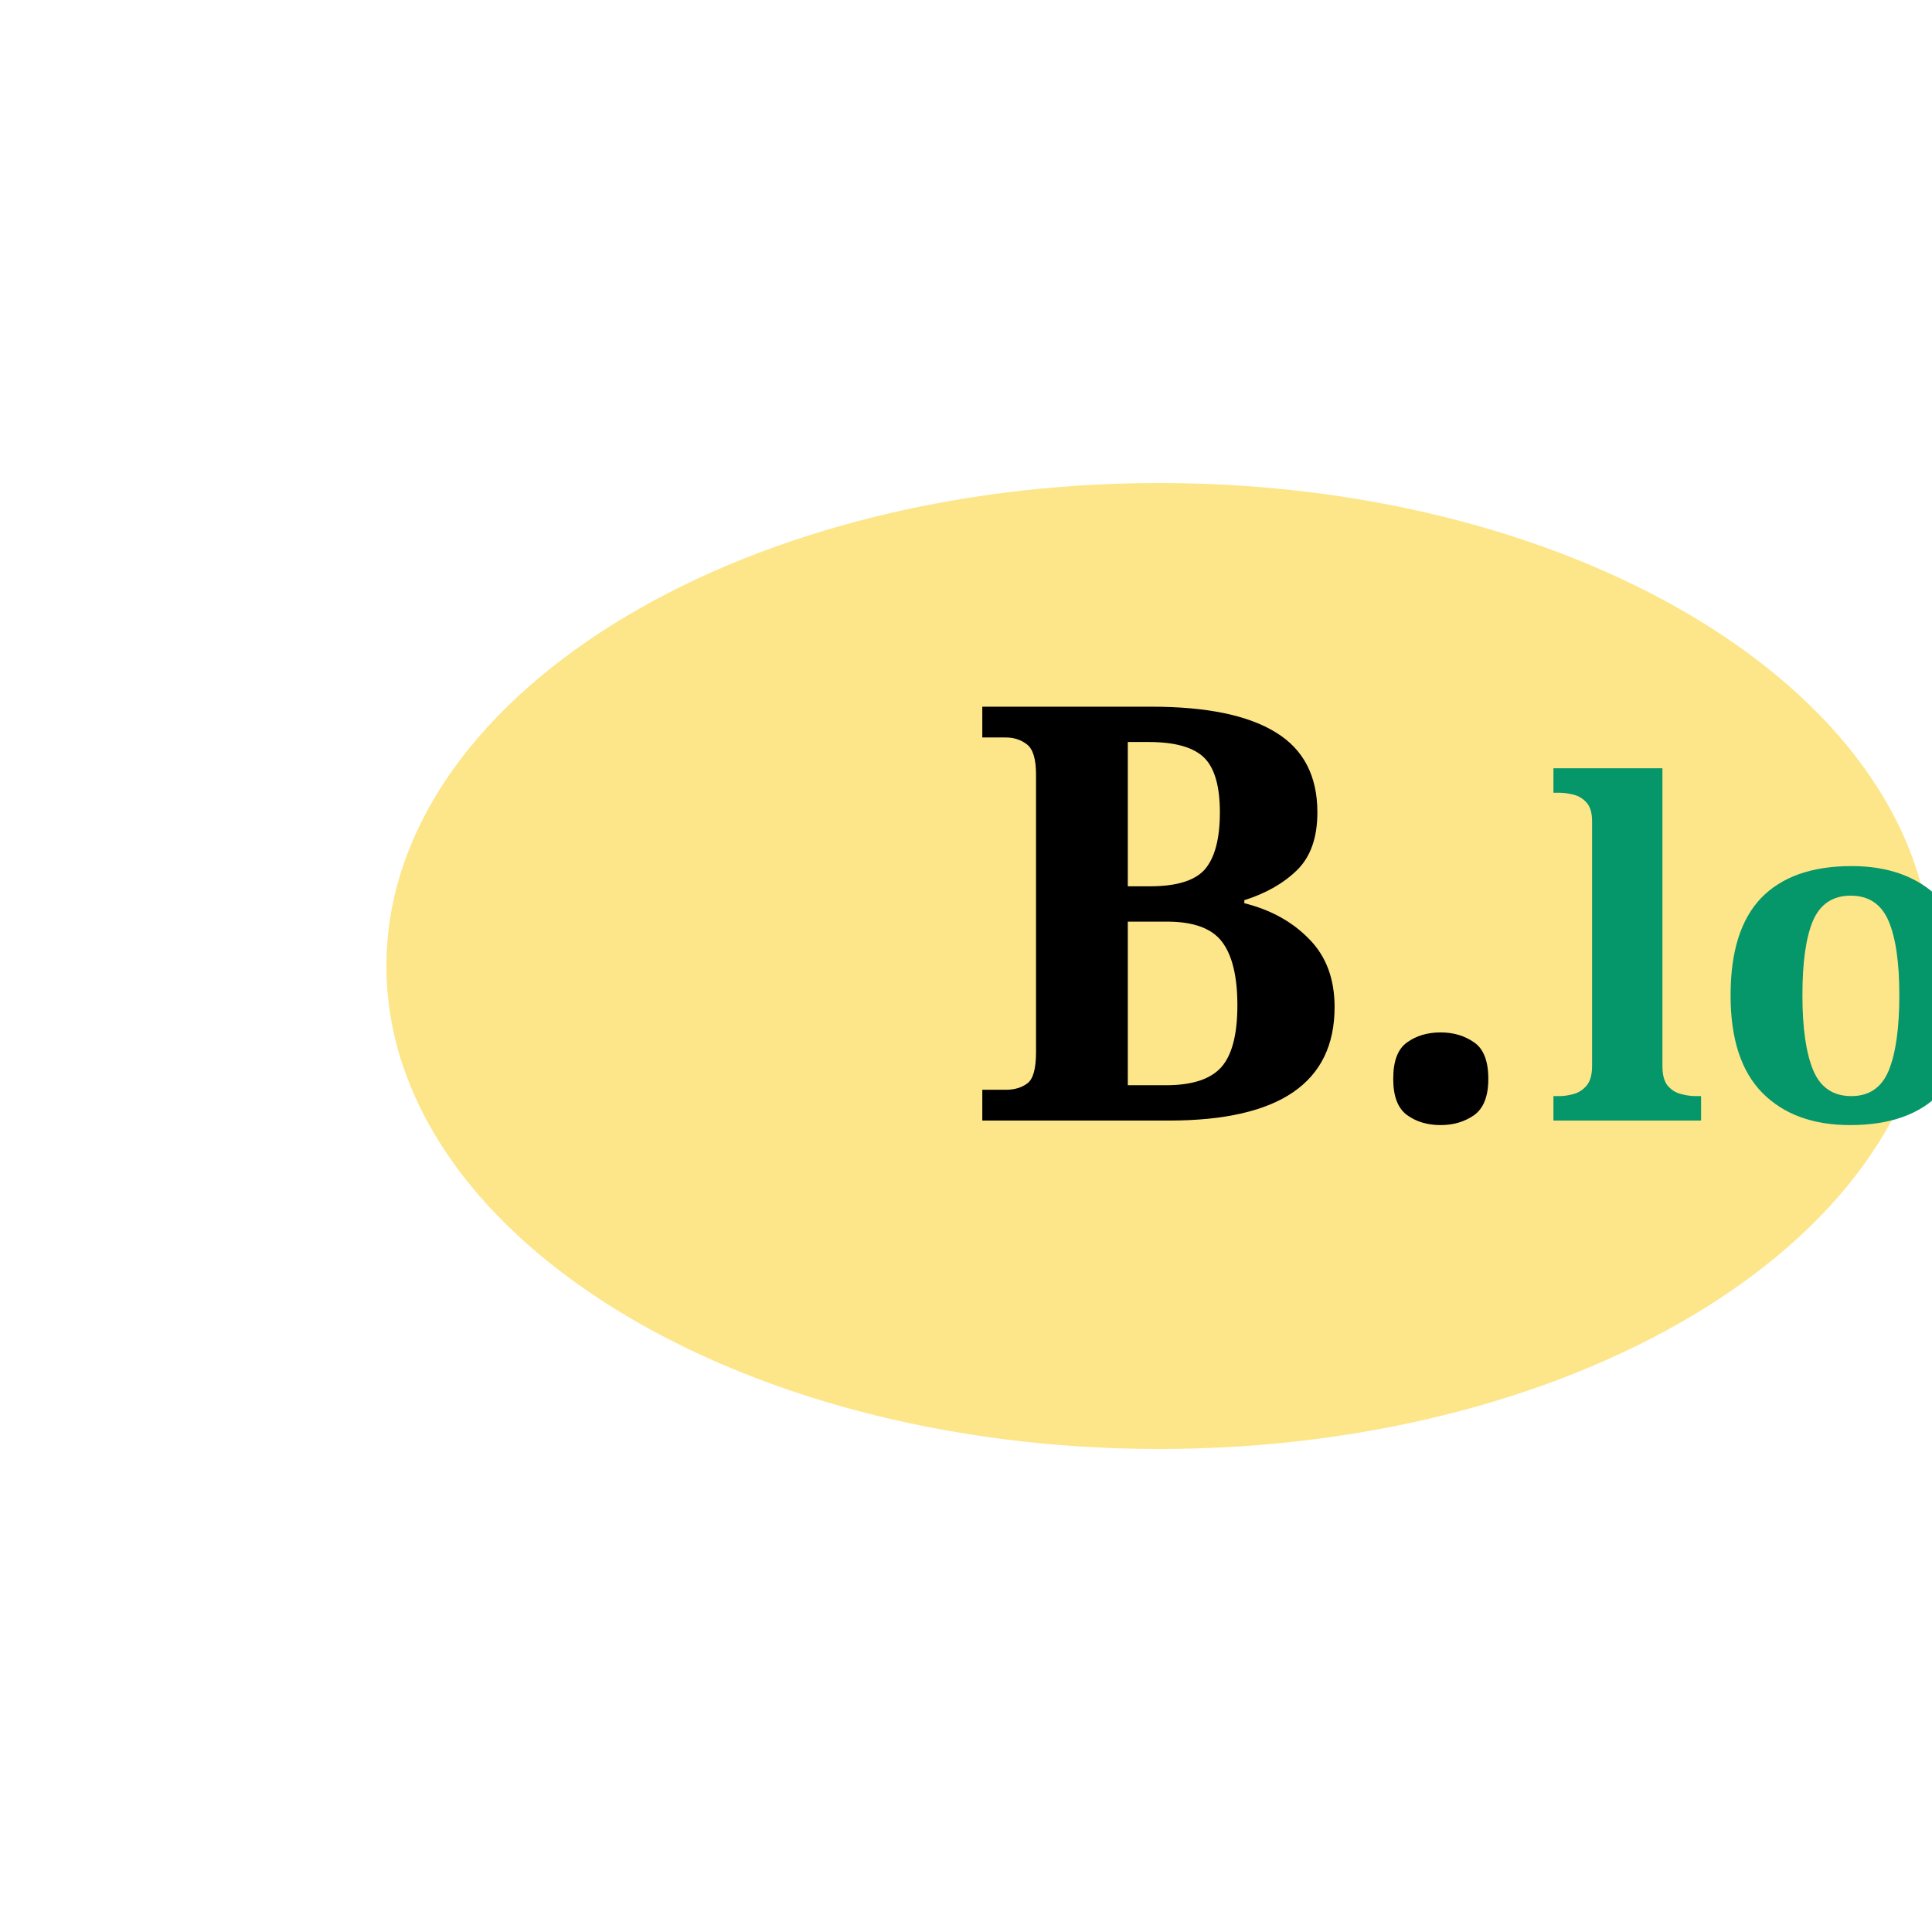
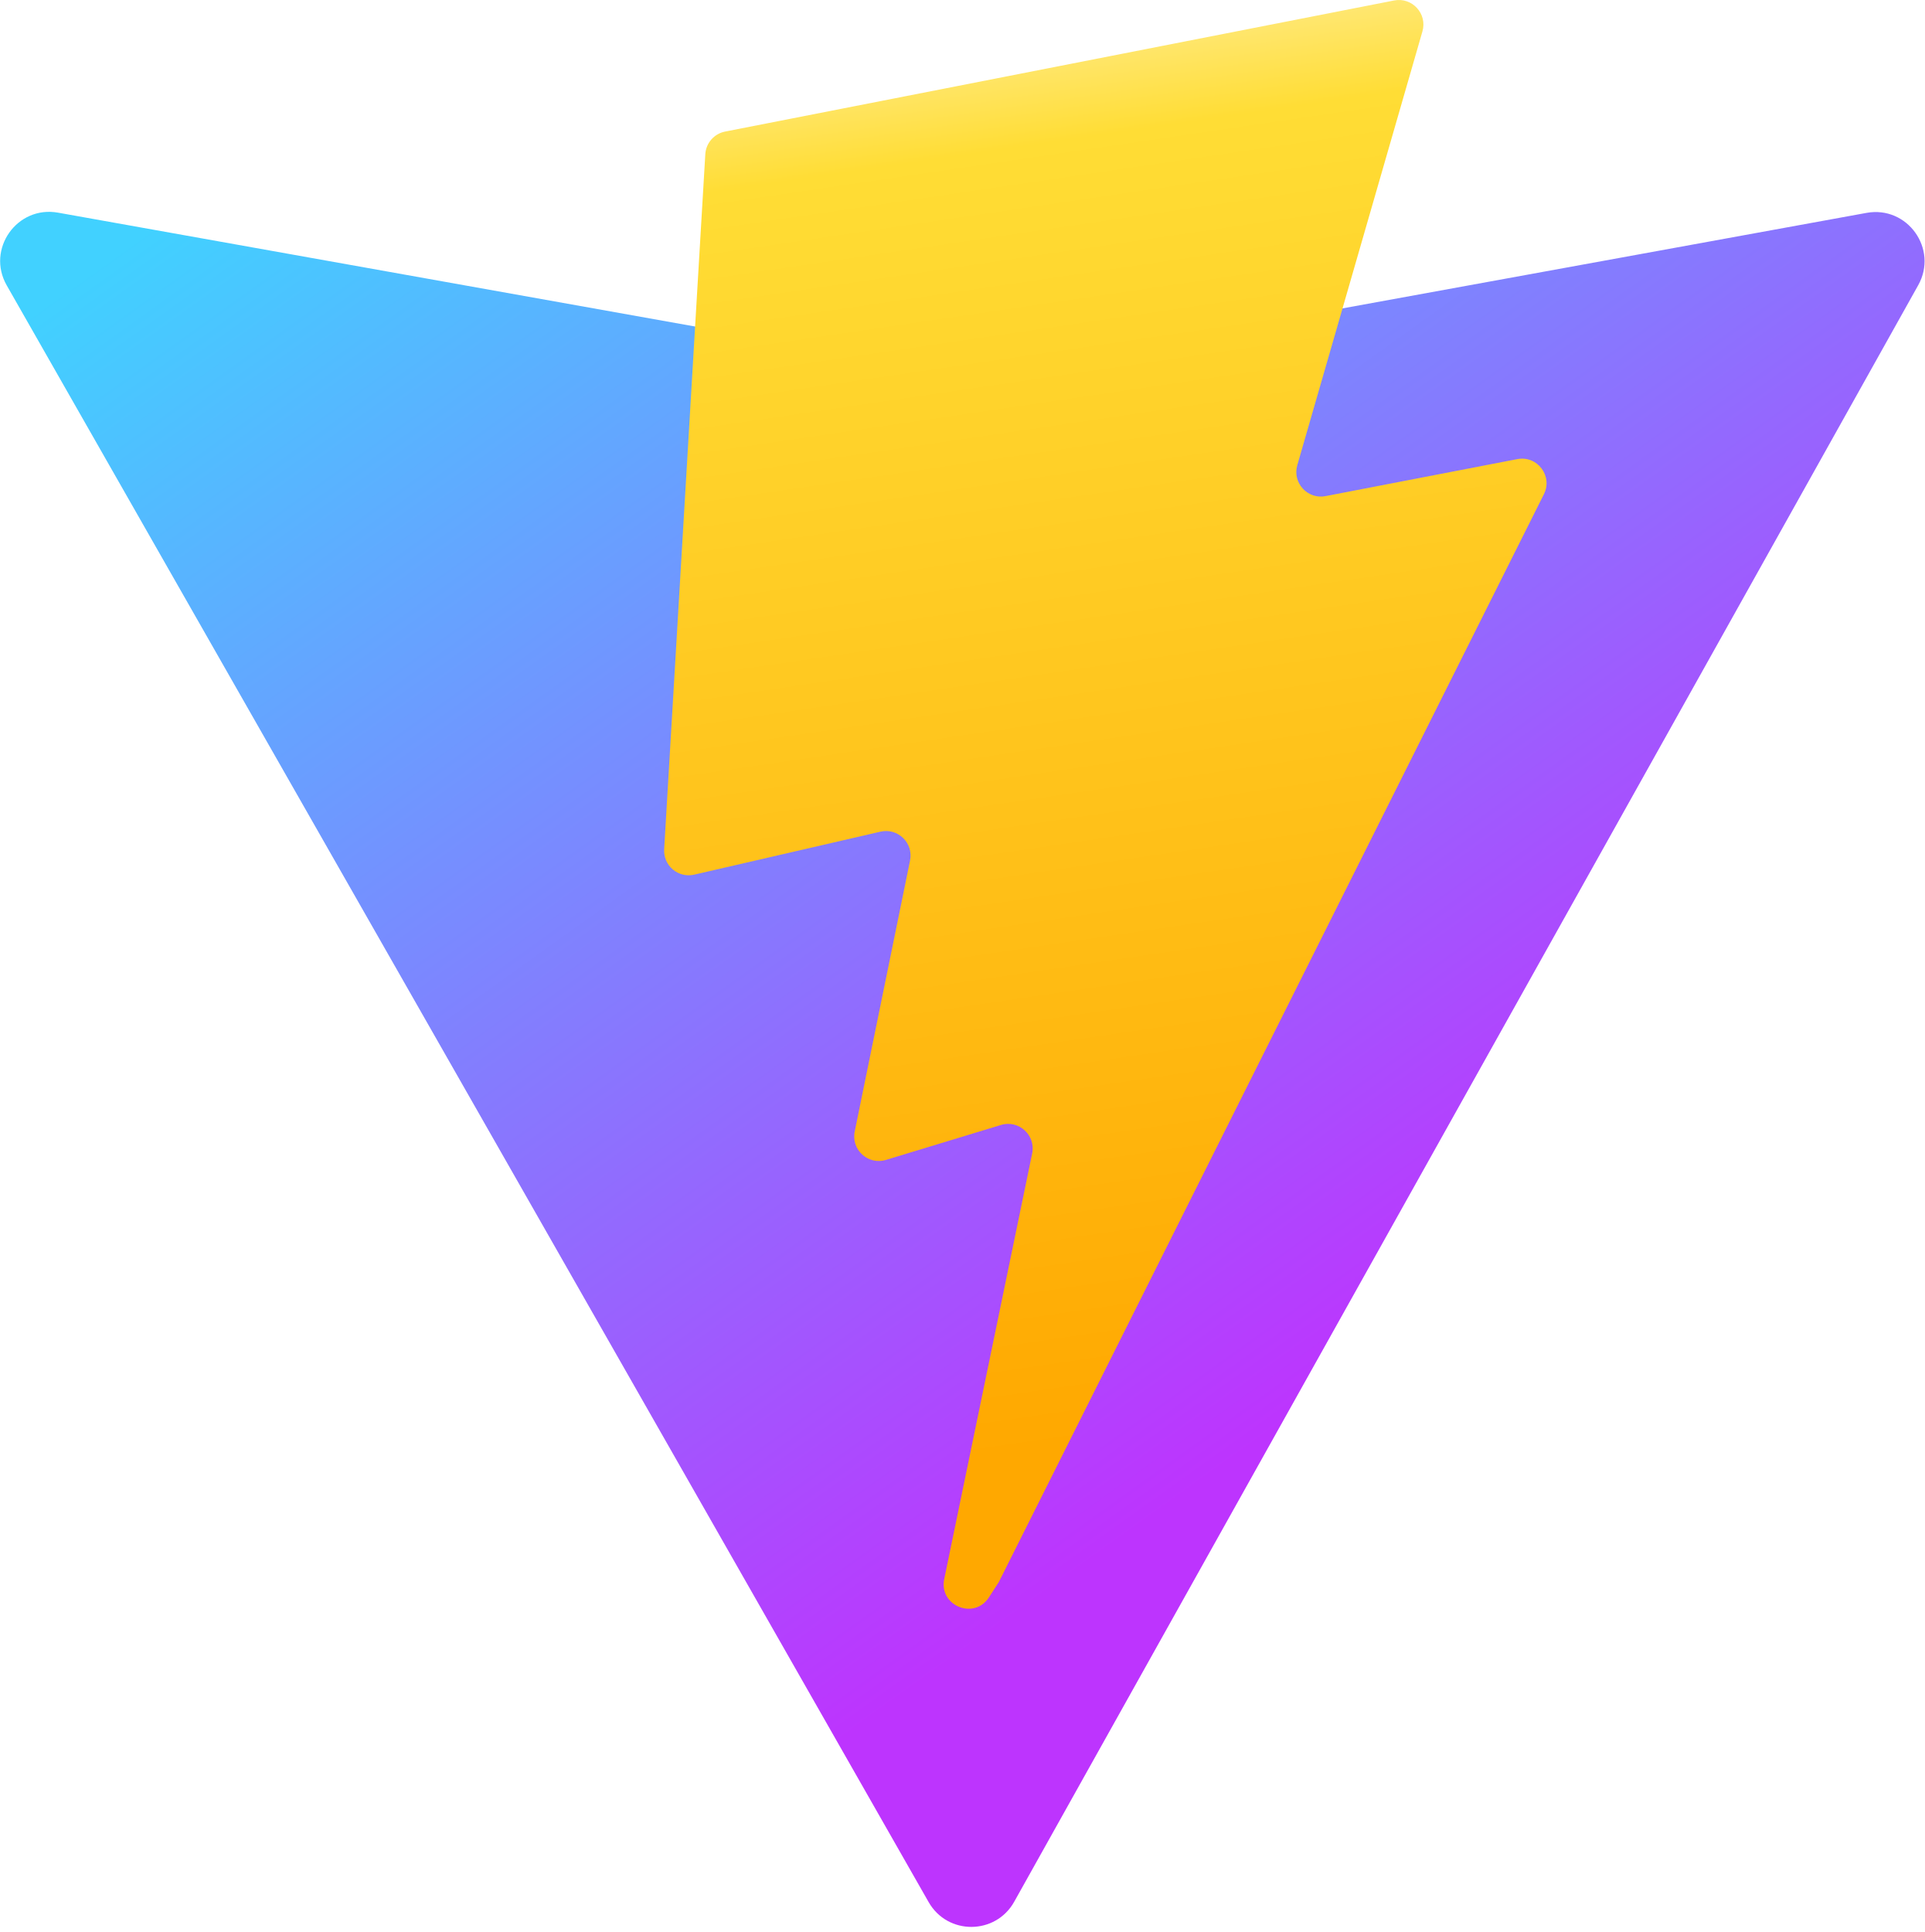
- <svg xmlns="http://www.w3.org/2000/svg" width="100" height="100">
-   <ellipse cx="60" cy="50" rx="40" ry="25" fill="#fde68a" />
-   <text x="50" y="58" font-family="Antic Slab, serif" font-size="30" font-weight="900" fill="black">
-         B.
-     </text>
-   <text x="80" y="58" font-family="Antic Slab, serif" font-size="24" font-weight="700" fill="#059669">
-         log
-     </text>
+ <svg xmlns="http://www.w3.org/2000/svg" aria-hidden="true" role="img" class="iconify iconify--logos" width="31.88" height="32" preserveAspectRatio="xMidYMid meet" viewBox="0 0 256 257">
+   <defs>
+     <linearGradient id="IconifyId1813088fe1fbc01fb466" x1="-.828%" x2="57.636%" y1="7.652%" y2="78.411%">
+       <stop offset="0%" stop-color="#41D1FF" />
+       <stop offset="100%" stop-color="#BD34FE" />
+     </linearGradient>
+     <linearGradient id="IconifyId1813088fe1fbc01fb467" x1="43.376%" x2="50.316%" y1="2.242%" y2="89.03%">
+       <stop offset="0%" stop-color="#FFEA83" />
+       <stop offset="8.333%" stop-color="#FFDD35" />
+       <stop offset="100%" stop-color="#FFA800" />
+     </linearGradient>
+   </defs>
+   <path fill="url(#IconifyId1813088fe1fbc01fb466)" d="M255.153 37.938L134.897 252.976c-2.483 4.44-8.862 4.466-11.382.048L.875 37.958c-2.746-4.814 1.371-10.646 6.827-9.67l120.385 21.517a6.537 6.537 0 0 0 2.322-.004l117.867-21.483c5.438-.991 9.574 4.796 6.877 9.62Z" />
+   <path fill="url(#IconifyId1813088fe1fbc01fb467)" d="M185.432.063L96.44 17.501a3.268 3.268 0 0 0-2.634 3.014l-5.474 92.456a3.268 3.268 0 0 0 3.997 3.378l24.777-5.718c2.318-.535 4.413 1.507 3.936 3.838l-7.361 36.047c-.495 2.426 1.782 4.5 4.151 3.78l15.304-4.649c2.372-.72 4.652 1.36 4.15 3.788l-11.698 56.621c-.732 3.542 3.979 5.473 5.943 2.437l1.313-2.028l72.516-144.72c1.215-2.423-.88-5.186-3.54-4.672l-25.505 4.922c-2.396.462-4.435-1.77-3.759-4.114l16.646-57.705c.677-2.35-1.37-4.583-3.769-4.113Z" />
</svg>
